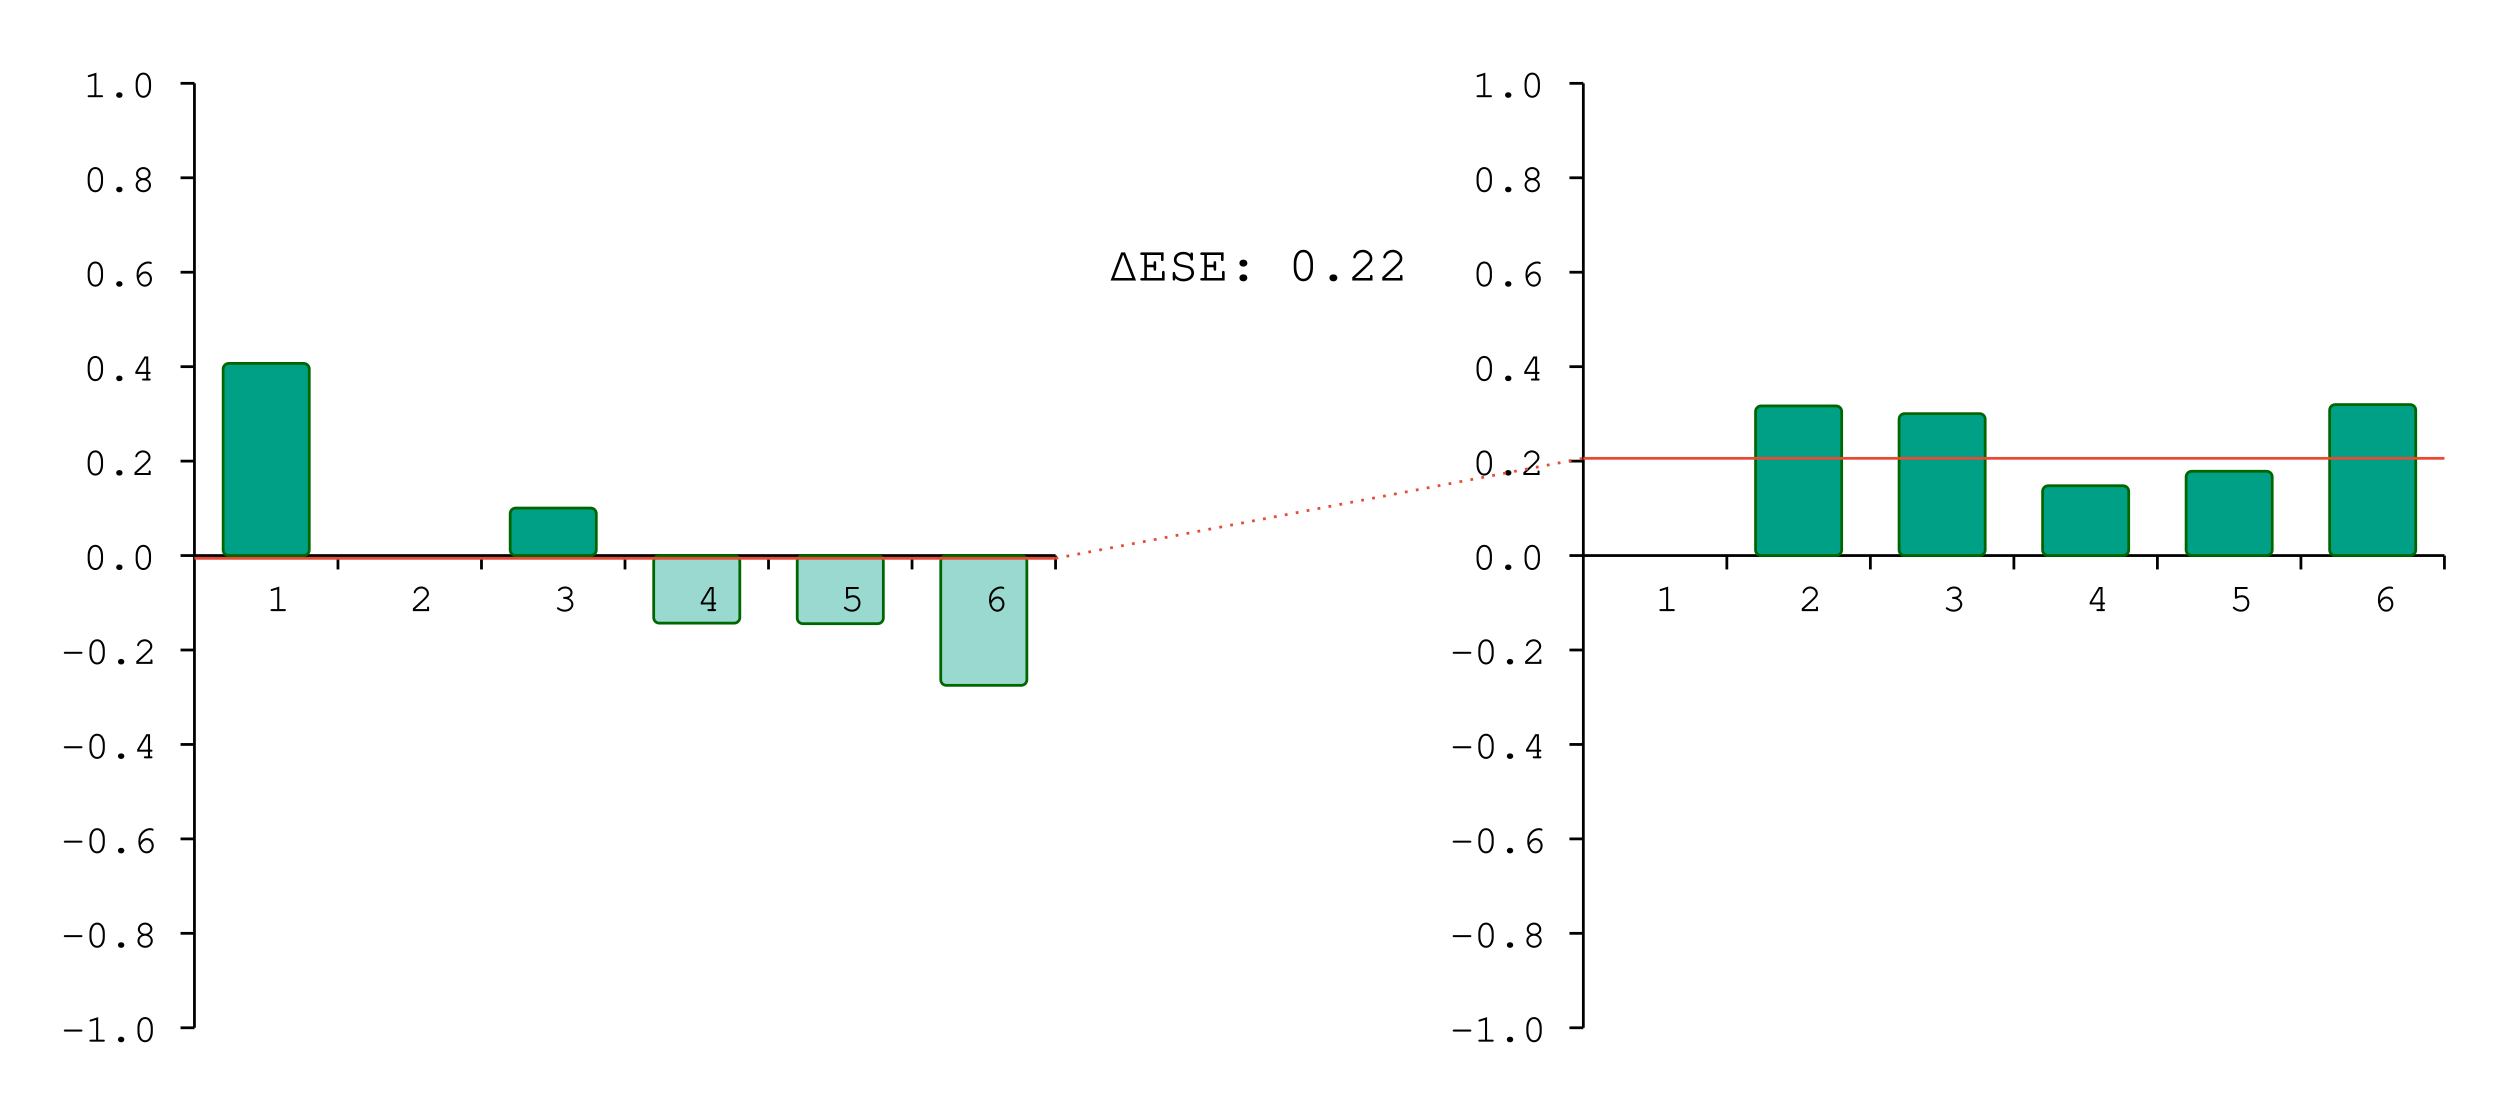
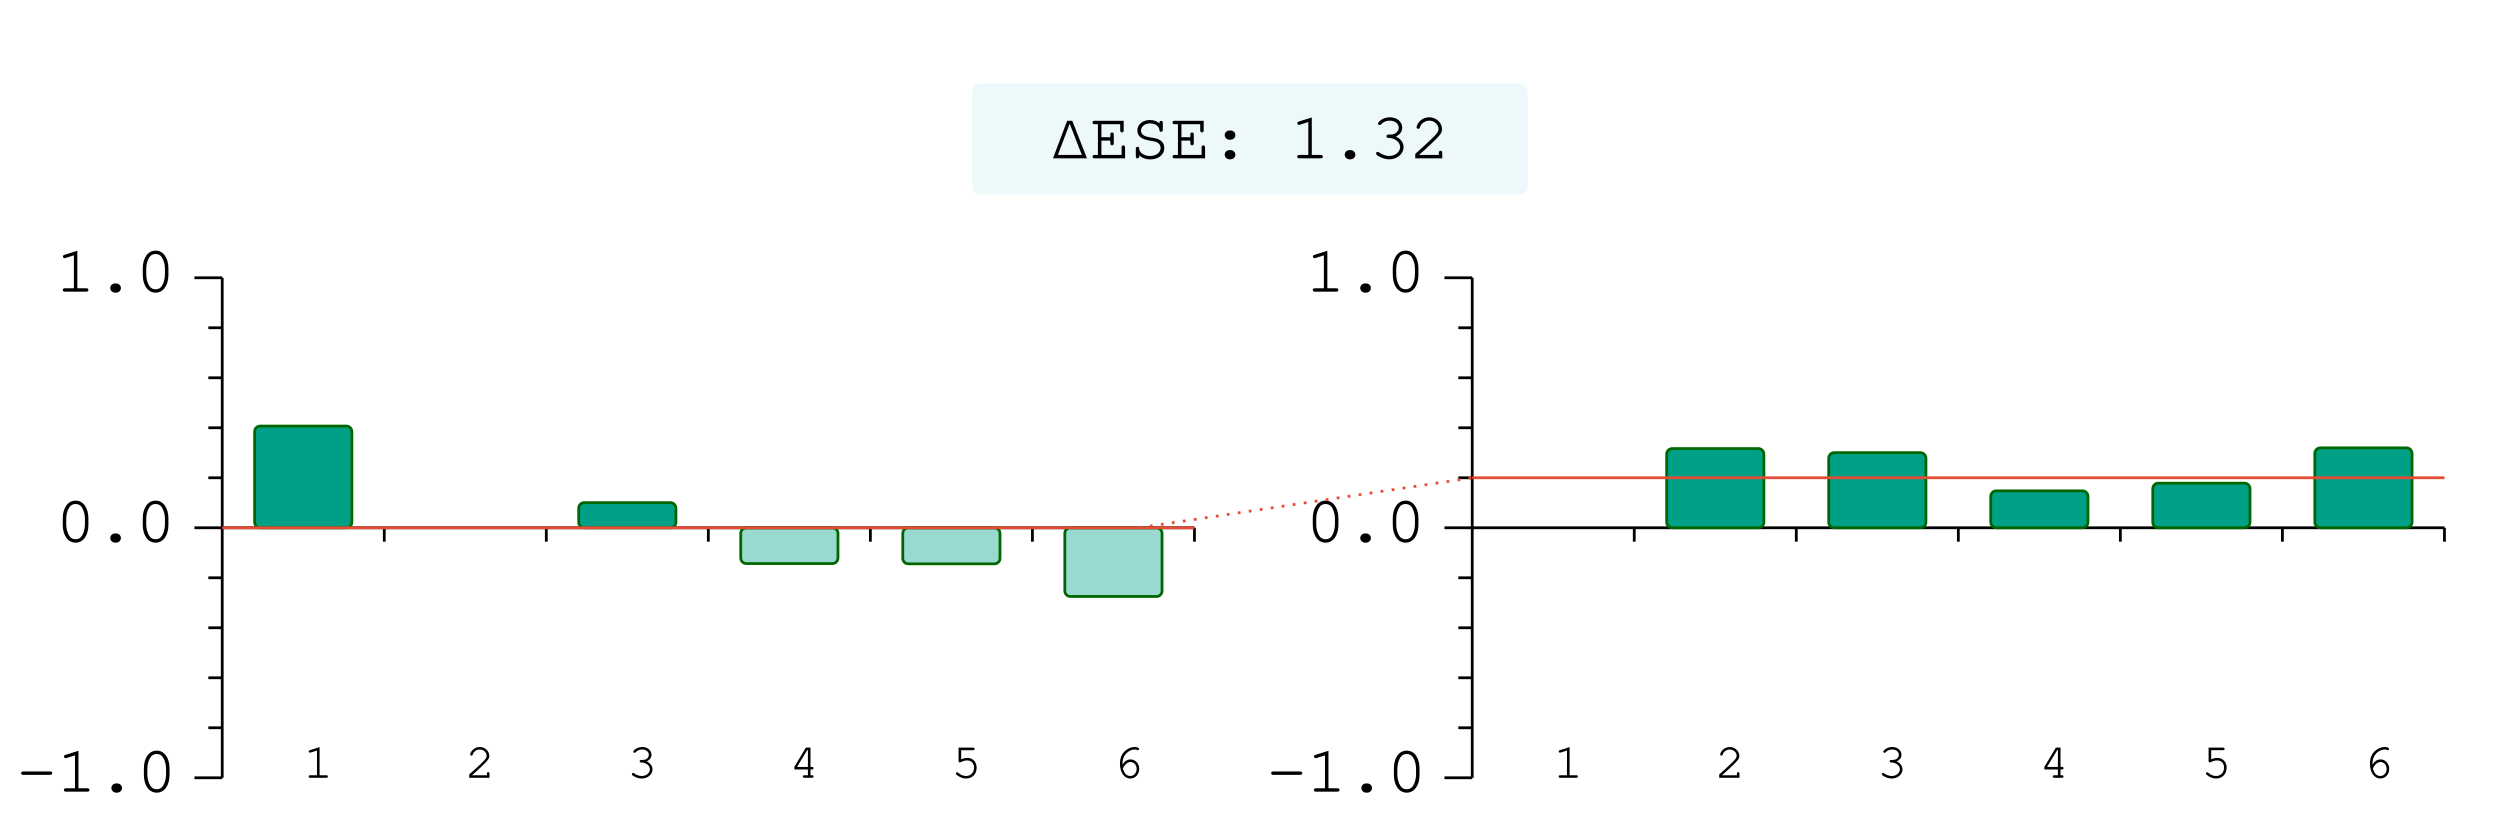
- <svg xmlns="http://www.w3.org/2000/svg" width="900" height="400">
+ <svg xmlns="http://www.w3.org/2000/svg" width="900" height="300">
  <style>
  text { font: 24px courier, monospace; }
+   text.t20 { font: 20px courier, monospace; }
+   text.t14 { font: 14px courier, monospace; }
  </style>
  <g>
-     <line x1="70" y1="30" x2="70" y2="370" stroke="black" />
-     <line x1="65" y1="30" x2="70" y2="30" stroke="black" />
-     <g transform="translate(30,35) scale(0.6,0.6)">
+     <line x1="80" y1="100" x2="80" y2="280" stroke="black" />
+     <g transform="translate(20,105)">
      <text>1.0</text>
    </g>
-     <line x1="65" y1="64" x2="70" y2="64" stroke="black" />
-     <g transform="translate(30,69) scale(0.6,0.6)">
-       <text>0.8</text>
-     </g>
-     <line x1="65" y1="98" x2="70" y2="98" stroke="black" />
-     <g transform="translate(30,103) scale(0.6,0.6)">
-       <text>0.6</text>
-     </g>
-     <line x1="65" y1="132" x2="70" y2="132" stroke="black" />
-     <g transform="translate(30,137) scale(0.6,0.6)">
-       <text>0.4</text>
-     </g>
-     <line x1="65" y1="166" x2="70" y2="166" stroke="black" />
-     <g transform="translate(30,171) scale(0.6,0.6)">
-       <text>0.2</text>
-     </g>
-     <line x1="65" y1="200" x2="70" y2="200" stroke="black" />
-     <g transform="translate(30,205) scale(0.6,0.6)">
+     <line x1="70" y1="100" x2="80" y2="100" stroke="black" />
+     <line x1="75" y1="118" x2="80" y2="118" stroke="black" />
+     <line x1="75" y1="136" x2="80" y2="136" stroke="black" />
+     <line x1="75" y1="154" x2="80" y2="154" stroke="black" />
+     <line x1="75" y1="172" x2="80" y2="172" stroke="black" />
+     <g transform="translate(20,195)">
      <text>0.0</text>
    </g>
-     <line x1="65" y1="234" x2="70" y2="234" stroke="black" />
-     <g transform="translate(22,239) scale(0.6,0.6)">
-       <text>-0.2</text>
-     </g>
-     <line x1="65" y1="268" x2="70" y2="268" stroke="black" />
-     <g transform="translate(22,273) scale(0.6,0.6)">
-       <text>-0.4</text>
-     </g>
-     <line x1="65" y1="302" x2="70" y2="302" stroke="black" />
-     <g transform="translate(22,307) scale(0.6,0.6)">
-       <text>-0.6</text>
-     </g>
-     <line x1="65" y1="336" x2="70" y2="336" stroke="black" />
-     <g transform="translate(22,341) scale(0.6,0.6)">
-       <text>-0.8</text>
-     </g>
-     <line x1="65" y1="370" x2="70" y2="370" stroke="black" />
-     <g transform="translate(22,375) scale(0.6,0.6)">
+     <line x1="70" y1="190" x2="80" y2="190" stroke="black" />
+     <line x1="75" y1="208" x2="80" y2="208" stroke="black" />
+     <line x1="75" y1="226" x2="80" y2="226" stroke="black" />
+     <line x1="75" y1="244" x2="80" y2="244" stroke="black" />
+     <line x1="75" y1="262" x2="80" y2="262" stroke="black" />
+     <g transform="translate(6,285)">
      <text>-1.0</text>
    </g>
-     <line x1="70" y1="200" x2="380" y2="200" stroke="black" />
-     <line x1="121.667" y1="200" x2="121.667" y2="205" stroke="black" />
-     <rect x="80.333" y="130.829" width="31" height="69.171" rx="2" style="stroke:#006600; fill: #00A087" />
-     <g transform="translate(95.83333,220) scale(0.6,0.6)">
+     <line x1="70" y1="280" x2="80" y2="280" stroke="black" />
+     <line x1="80" y1="190" x2="430" y2="190" stroke="black" />
+     <line x1="138.333" y1="190" x2="138.333" y2="195" stroke="black" />
+     <rect x="91.667" y="153.38" width="35" height="36.62" rx="2" style="stroke:#006600; fill: #00A087" />
+     <g transform="translate(109.1667,280) scale(0.75,0.75)">
      <text>1</text>
    </g>
-     <line x1="173.333" y1="200" x2="173.333" y2="205" stroke="black" />
-     <g transform="translate(147.5,220) scale(0.6,0.6)">
+     <line x1="196.667" y1="190" x2="196.667" y2="195" stroke="black" />
+     <g transform="translate(167.5,280) scale(0.75,0.75)">
      <text>2</text>
    </g>
-     <line x1="225" y1="200" x2="225" y2="205" stroke="black" />
-     <rect x="183.667" y="182.899" width="31" height="17.101" rx="2" style="stroke:#006600; fill: #00A087" />
-     <g transform="translate(199.1667,220) scale(0.6,0.6)">
+     <line x1="255" y1="190" x2="255" y2="195" stroke="black" />
+     <rect x="208.333" y="180.946" width="35" height="9.054" rx="2" style="stroke:#006600; fill: #00A087" />
+     <g transform="translate(225.8333,280) scale(0.75,0.75)">
      <text>3</text>
    </g>
-     <line x1="276.667" y1="200" x2="276.667" y2="205" stroke="black" />
-     <rect x="235.333" y="200" width="31" height="24.332" rx="2" style="stroke:#006600; fill: #00A087" fill-opacity="0.4" />
-     <g transform="translate(250.8333,220) scale(0.6,0.6)">
+     <line x1="313.333" y1="190" x2="313.333" y2="195" stroke="black" />
+     <rect x="266.667" y="190" width="35" height="12.882" rx="2" style="stroke:#006600; fill: #00A087" fill-opacity="0.4" />
+     <g transform="translate(284.1667,280) scale(0.75,0.75)">
      <text>4</text>
    </g>
-     <line x1="328.333" y1="200" x2="328.333" y2="205" stroke="black" />
-     <rect x="287" y="200" width="31" height="24.516" rx="2" style="stroke:#006600; fill: #00A087" fill-opacity="0.4" />
-     <g transform="translate(302.5,220) scale(0.6,0.6)">
+     <line x1="371.667" y1="190" x2="371.667" y2="195" stroke="black" />
+     <rect x="325" y="190" width="35" height="12.979" rx="2" style="stroke:#006600; fill: #00A087" fill-opacity="0.4" />
+     <g transform="translate(342.5,280) scale(0.75,0.75)">
      <text>5</text>
    </g>
-     <line x1="380" y1="200" x2="380" y2="205" stroke="black" />
-     <rect x="338.667" y="200" width="31" height="46.724" rx="2" style="stroke:#006600; fill: #00A087" fill-opacity="0.4" />
-     <g transform="translate(354.1667,220) scale(0.6,0.6)">
+     <line x1="430" y1="190" x2="430" y2="195" stroke="black" />
+     <rect x="383.333" y="190" width="35" height="24.736" rx="2" style="stroke:#006600; fill: #00A087" fill-opacity="0.4" />
+     <g transform="translate(400.8333,280) scale(0.75,0.75)">
      <text>6</text>
    </g>
-     <line x1="70" y1="201" x2="380" y2="201" stroke="#e64b35" />
-     <line x1="570" y1="30" x2="570" y2="370" stroke="black" />
-     <line x1="565" y1="30" x2="570" y2="30" stroke="black" />
-     <g transform="translate(530,35) scale(0.6,0.6)">
+     <line x1="80" y1="190" x2="430" y2="190" stroke="#e64b35" />
+     <line x1="530" y1="100" x2="530" y2="280" stroke="black" />
+     <g transform="translate(470,105)">
      <text>1.0</text>
    </g>
-     <line x1="565" y1="64" x2="570" y2="64" stroke="black" />
-     <g transform="translate(530,69) scale(0.6,0.6)">
-       <text>0.8</text>
-     </g>
-     <line x1="565" y1="98" x2="570" y2="98" stroke="black" />
-     <g transform="translate(530,103) scale(0.6,0.6)">
-       <text>0.6</text>
-     </g>
-     <line x1="565" y1="132" x2="570" y2="132" stroke="black" />
-     <g transform="translate(530,137) scale(0.6,0.6)">
-       <text>0.4</text>
-     </g>
-     <line x1="565" y1="166" x2="570" y2="166" stroke="black" />
-     <g transform="translate(530,171) scale(0.6,0.6)">
-       <text>0.2</text>
-     </g>
-     <line x1="565" y1="200" x2="570" y2="200" stroke="black" />
-     <g transform="translate(530,205) scale(0.6,0.6)">
+     <line x1="520" y1="100" x2="530" y2="100" stroke="black" />
+     <line x1="525" y1="118" x2="530" y2="118" stroke="black" />
+     <line x1="525" y1="136" x2="530" y2="136" stroke="black" />
+     <line x1="525" y1="154" x2="530" y2="154" stroke="black" />
+     <line x1="525" y1="172" x2="530" y2="172" stroke="black" />
+     <g transform="translate(470,195)">
      <text>0.0</text>
    </g>
-     <line x1="565" y1="234" x2="570" y2="234" stroke="black" />
-     <g transform="translate(522,239) scale(0.6,0.6)">
-       <text>-0.2</text>
-     </g>
-     <line x1="565" y1="268" x2="570" y2="268" stroke="black" />
-     <g transform="translate(522,273) scale(0.6,0.6)">
-       <text>-0.4</text>
-     </g>
-     <line x1="565" y1="302" x2="570" y2="302" stroke="black" />
-     <g transform="translate(522,307) scale(0.6,0.6)">
-       <text>-0.6</text>
-     </g>
-     <line x1="565" y1="336" x2="570" y2="336" stroke="black" />
-     <g transform="translate(522,341) scale(0.6,0.6)">
-       <text>-0.8</text>
-     </g>
-     <line x1="565" y1="370" x2="570" y2="370" stroke="black" />
-     <g transform="translate(522,375) scale(0.6,0.6)">
+     <line x1="520" y1="190" x2="530" y2="190" stroke="black" />
+     <line x1="525" y1="208" x2="530" y2="208" stroke="black" />
+     <line x1="525" y1="226" x2="530" y2="226" stroke="black" />
+     <line x1="525" y1="244" x2="530" y2="244" stroke="black" />
+     <line x1="525" y1="262" x2="530" y2="262" stroke="black" />
+     <g transform="translate(456,285)">
      <text>-1.0</text>
    </g>
-     <line x1="570" y1="200" x2="880" y2="200" stroke="black" />
-     <line x1="621.667" y1="200" x2="621.667" y2="205" stroke="black" />
-     <g transform="translate(595.8333,220) scale(0.6,0.6)">
+     <line x1="520" y1="280" x2="530" y2="280" stroke="black" />
+     <line x1="530" y1="190" x2="880" y2="190" stroke="black" />
+     <line x1="588.333" y1="190" x2="588.333" y2="195" stroke="black" />
+     <g transform="translate(559.1667,280) scale(0.75,0.75)">
      <text>1</text>
    </g>
-     <line x1="673.333" y1="200" x2="673.333" y2="205" stroke="black" />
-     <rect x="632" y="146.135" width="31" height="53.865" rx="2" style="stroke:#006600; fill: #00A087" />
-     <g transform="translate(647.5,220) scale(0.6,0.6)">
+     <line x1="646.667" y1="190" x2="646.667" y2="195" stroke="black" />
+     <rect x="600" y="161.483" width="35" height="28.517" rx="2" style="stroke:#006600; fill: #00A087" />
+     <g transform="translate(617.5,280) scale(0.75,0.75)">
      <text>2</text>
    </g>
-     <line x1="725" y1="200" x2="725" y2="205" stroke="black" />
-     <rect x="683.667" y="148.906" width="31" height="51.094" rx="2" style="stroke:#006600; fill: #00A087" />
-     <g transform="translate(699.1667,220) scale(0.6,0.6)">
+     <line x1="705" y1="190" x2="705" y2="195" stroke="black" />
+     <rect x="658.333" y="162.95" width="35" height="27.05" rx="2" style="stroke:#006600; fill: #00A087" />
+     <g transform="translate(675.8333,280) scale(0.75,0.75)">
      <text>3</text>
    </g>
-     <line x1="776.667" y1="200" x2="776.667" y2="205" stroke="black" />
-     <rect x="735.333" y="174.872" width="31" height="25.128" rx="2" style="stroke:#006600; fill: #00A087" />
-     <g transform="translate(750.8333,220) scale(0.6,0.6)">
+     <line x1="763.333" y1="190" x2="763.333" y2="195" stroke="black" />
+     <rect x="716.667" y="176.697" width="35" height="13.303" rx="2" style="stroke:#006600; fill: #00A087" />
+     <g transform="translate(734.1667,280) scale(0.75,0.75)">
      <text>4</text>
    </g>
-     <line x1="828.333" y1="200" x2="828.333" y2="205" stroke="black" />
-     <rect x="787" y="169.659" width="31" height="30.341" rx="2" style="stroke:#006600; fill: #00A087" />
-     <g transform="translate(802.5,220) scale(0.6,0.6)">
+     <line x1="821.667" y1="190" x2="821.667" y2="195" stroke="black" />
+     <rect x="775" y="173.937" width="35" height="16.063" rx="2" style="stroke:#006600; fill: #00A087" />
+     <g transform="translate(792.5,280) scale(0.75,0.75)">
      <text>5</text>
    </g>
-     <line x1="880" y1="200" x2="880" y2="205" stroke="black" />
-     <rect x="838.667" y="145.658" width="31" height="54.342" rx="2" style="stroke:#006600; fill: #00A087" />
-     <g transform="translate(854.1667,220) scale(0.6,0.6)">
+     <line x1="880" y1="190" x2="880" y2="195" stroke="black" />
+     <rect x="833.333" y="161.231" width="35" height="28.769" rx="2" style="stroke:#006600; fill: #00A087" />
+     <g transform="translate(850.8333,280) scale(0.75,0.75)">
      <text>6</text>
    </g>
-     <line x1="570" y1="165" x2="880" y2="165" stroke="#e64b35" />
-     <line x1="380" x2="570" y1="201" y2="165" stroke="#e64b35" stroke-width="1" stroke-dasharray="1, 3" />
-     <g transform="translate(399,101) scale(0.75,0.75)">
-       <text font-size="smaller">ΔESE: 0.22</text>
-     </g>
+     <line x1="530" y1="172" x2="880" y2="172" stroke="#e64b35" />
+     <line x1="410" x2="530" y1="190" y2="172" stroke="#e64b35" stroke-width="1" stroke-dasharray="1, 3" />
+     <rect x="350" y="30" rx="3" ry="3" width="200" height="40" style="stroke: none; fill: #4dbbd5;fill-opacity: 0.1" />
+     <text x="50%" y="57" text-anchor="middle">ΔESE: 1.32</text>
  </g>
</svg>
